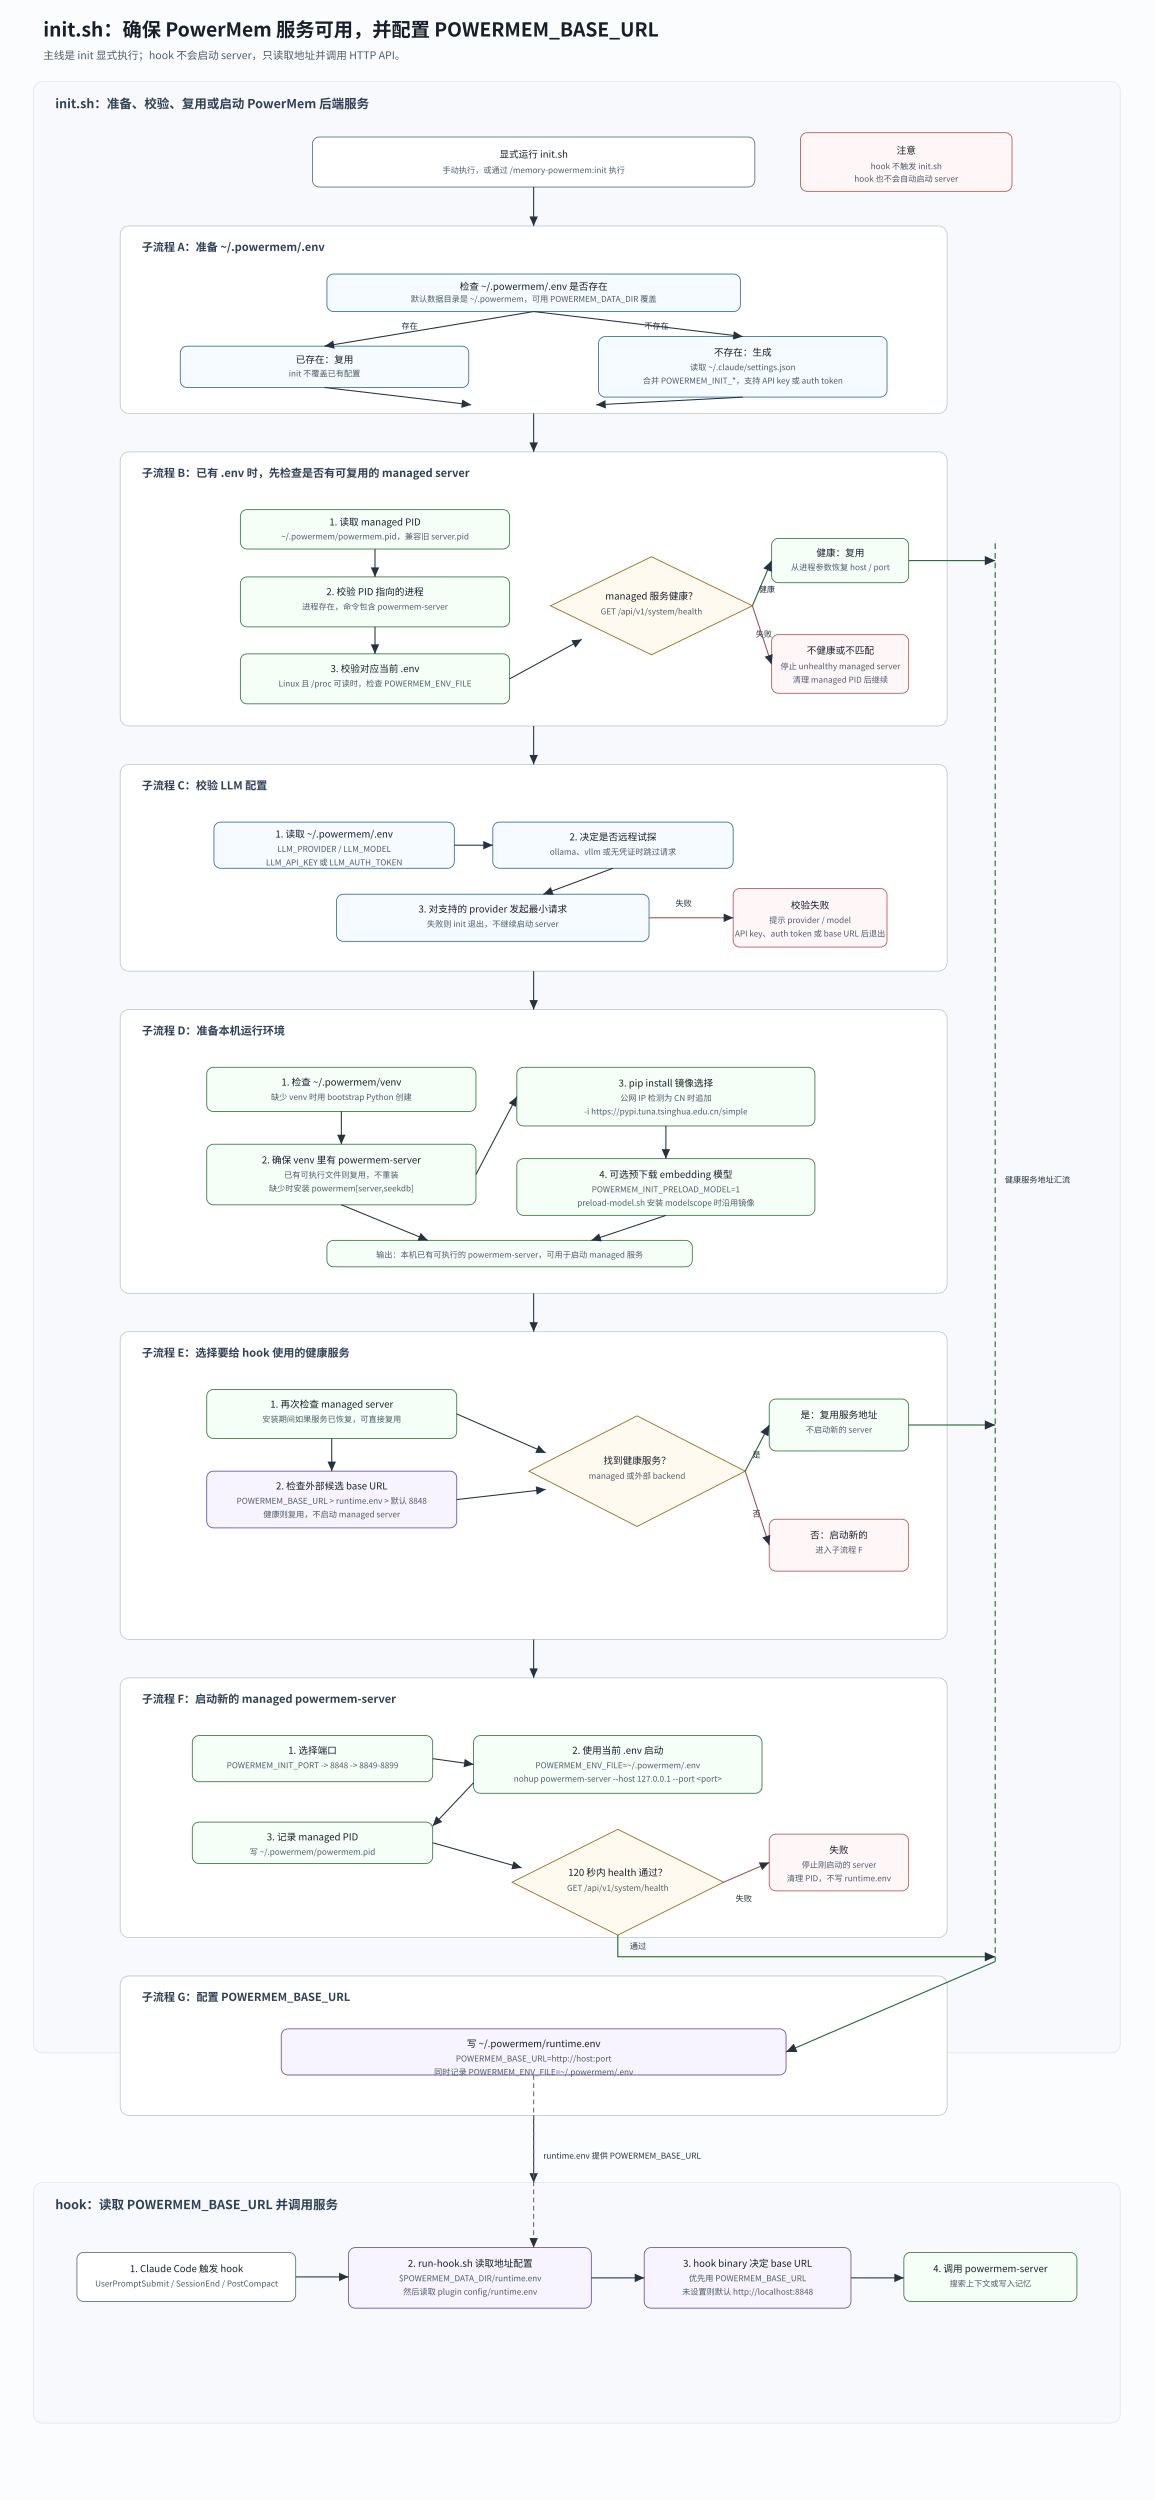
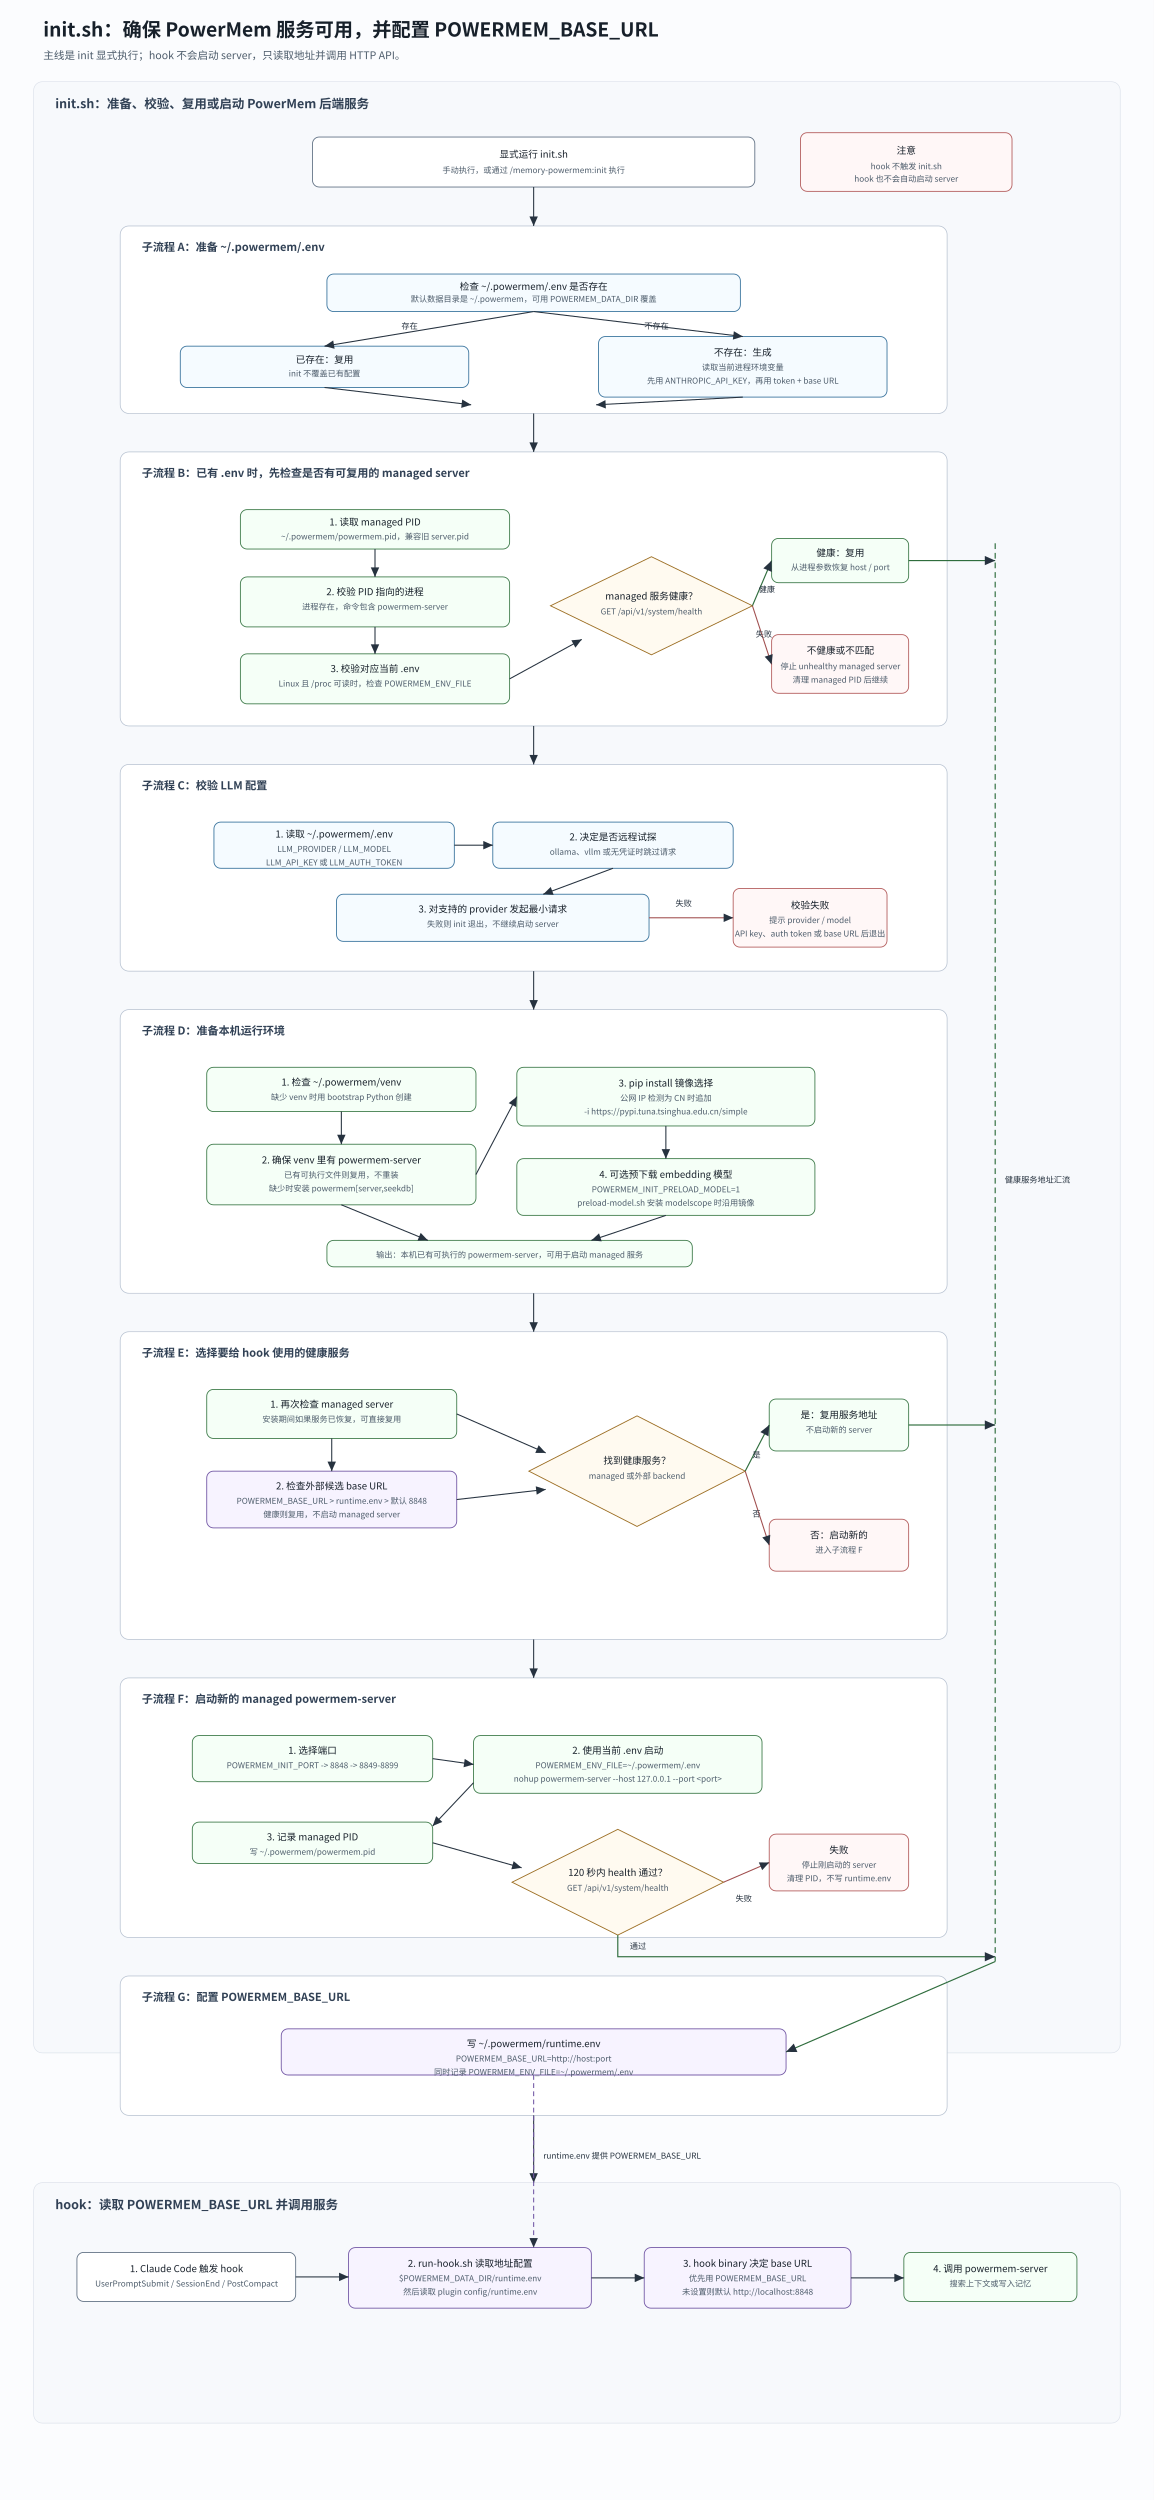
<svg xmlns="http://www.w3.org/2000/svg" width="2400" height="5200" viewBox="0 0 2400 5200" role="img" aria-labelledby="title desc">
  <defs>
    <marker id="arrow" markerWidth="12" markerHeight="12" refX="9" refY="4" orient="auto" markerUnits="strokeWidth">
      <path d="M0,0 L9,4 L0,8 Z" fill="#26323f" />
    </marker>
    <style>
      .title { font-family: "Droid Sans Fallback", "Noto Sans CJK SC", "PingFang SC", "Microsoft YaHei", Arial, sans-serif; font-size: 40px; font-weight: 700; fill: #17202a; }
      .subtitle { font-family: "Droid Sans Fallback", "Noto Sans CJK SC", "PingFang SC", "Microsoft YaHei", Arial, sans-serif; font-size: 22px; fill: #4c5b6a; }
      .section-title { font-family: "Droid Sans Fallback", "Noto Sans CJK SC", "PingFang SC", "Microsoft YaHei", Arial, sans-serif; font-size: 26px; font-weight: 700; fill: #314155; }
      .sub-title { font-family: "Droid Sans Fallback", "Noto Sans CJK SC", "PingFang SC", "Microsoft YaHei", Arial, sans-serif; font-size: 23px; font-weight: 700; fill: #314155; }
      .text { font-family: "Droid Sans Fallback", "Noto Sans CJK SC", "PingFang SC", "Microsoft YaHei", Arial, sans-serif; font-size: 20px; fill: #17202a; }
      .small { font-family: "Droid Sans Fallback", "Noto Sans CJK SC", "PingFang SC", "Microsoft YaHei", Arial, sans-serif; font-size: 17px; fill: #4c5b6a; }
      .label { font-family: "Droid Sans Fallback", "Noto Sans CJK SC", "PingFang SC", "Microsoft YaHei", Arial, sans-serif; font-size: 17px; fill: #26323f; }
      .section { fill: #f7f9fc; stroke: #d8dee8; stroke-width: 1.2; rx: 18; }
      .subflow { fill: #ffffff; stroke: #b5c0cf; stroke-width: 1.5; rx: 18; }
      .box { fill: #ffffff; stroke: #617184; stroke-width: 1.8; rx: 14; }
      .config { fill: #f5fbff; stroke: #39739d; stroke-width: 1.8; rx: 14; }
      .service { fill: #f5fff7; stroke: #3d7a49; stroke-width: 1.8; rx: 14; }
      .runtime { fill: #f7f3ff; stroke: #7156a4; stroke-width: 1.8; rx: 14; }
      .warn { fill: #fff7f7; stroke: #b35c5c; stroke-width: 1.8; rx: 14; }
      .decision { fill: #fffaf0; stroke: #9a6b1f; stroke-width: 1.8; }
      .line { fill: none; stroke: #26323f; stroke-width: 2.2; marker-end: url(#arrow); }
      .plain-line { fill: none; stroke: #26323f; stroke-width: 2.2; }
      .dash { fill: none; stroke: #7156a4; stroke-width: 2.2; stroke-dasharray: 10 7; marker-end: url(#arrow); }
      .success-line { fill: none; stroke: #2f6d3d; stroke-width: 2.4; marker-end: url(#arrow); }
      .success-bus { fill: none; stroke: #2f6d3d; stroke-width: 2.4; stroke-dasharray: 12 8; }
      .fail-line { fill: none; stroke: #9f4d4d; stroke-width: 2.2; marker-end: url(#arrow); }
    </style>
  </defs>
  <rect x="0" y="0" width="2400" height="5200" fill="#fbfcfe" />
  <text x="90" y="76" class="title">init.sh：确保 PowerMem 服务可用，并配置 POWERMEM_BASE_URL</text>
  <text x="90" y="123" class="subtitle">主线是 init 显式执行；hook 不会启动 server，只读取地址并调用 HTTP API。</text>
  <rect x="70" y="170" width="2260" height="4100" class="section" />
  <text x="115" y="225" class="section-title">init.sh：准备、校验、复用或启动 PowerMem 后端服务</text>
  <rect x="650" y="285" width="920" height="104" class="box" />
  <text x="1110" y="328" text-anchor="middle" class="text">显式运行 init.sh</text>
  <text x="1110" y="360" text-anchor="middle" class="small">手动执行，或通过 /memory-powermem:init 执行</text>
  <rect x="1665" y="276" width="440" height="122" class="warn" />
  <text x="1885" y="320" text-anchor="middle" class="text">注意</text>
  <text x="1885" y="352" text-anchor="middle" class="small">hook 不触发 init.sh</text>
  <text x="1885" y="378" text-anchor="middle" class="small">hook 也不会自动启动 server</text>
  <path class="success-bus" d="M2070,1130 L2070,4080" />
  <text x="2090" y="2460" class="label">健康服务地址汇流</text>
  <rect x="250" y="470" width="1720" height="390" class="subflow" />
  <text x="295" y="522" class="sub-title">子流程 A：准备 ~/.powermem/.env</text>
  <rect x="680" y="570" width="860" height="78" class="config" />
  <text x="1110" y="603" text-anchor="middle" class="text">检查 ~/.powermem/.env 是否存在</text>
  <text x="1110" y="628" text-anchor="middle" class="small">默认数据目录是 ~/.powermem，可用 POWERMEM_DATA_DIR 覆盖</text>
  <rect x="375" y="720" width="600" height="86" class="config" />
  <text x="675" y="755" text-anchor="middle" class="text">已存在：复用</text>
  <text x="675" y="783" text-anchor="middle" class="small">init 不覆盖已有配置</text>
  <rect x="1245" y="700" width="600" height="126" class="config" />
  <text x="1545" y="740" text-anchor="middle" class="text">不存在：生成</text>
-   <text x="1545" y="770" text-anchor="middle" class="small">读取 ~/.claude/settings.json</text>
-   <text x="1545" y="798" text-anchor="middle" class="small">合并 POWERMEM_INIT_*，支持 API key 或 auth token</text>
+   <text x="1545" y="770" text-anchor="middle" class="small">读取当前进程环境变量</text>
+   <text x="1545" y="798" text-anchor="middle" class="small">先用 ANTHROPIC_API_KEY，再用 token + base URL</text>
  <rect x="250" y="940" width="1720" height="570" class="subflow" />
  <text x="295" y="992" class="sub-title">子流程 B：已有 .env 时，先检查是否有可复用的 managed server</text>
  <rect x="500" y="1060" width="560" height="82" class="service" />
  <text x="780" y="1093" text-anchor="middle" class="text">1. 读取 managed PID</text>
  <text x="780" y="1122" text-anchor="middle" class="small">~/.powermem/powermem.pid，兼容旧 server.pid</text>
  <rect x="500" y="1200" width="560" height="104" class="service" />
  <text x="780" y="1238" text-anchor="middle" class="text">2. 校验 PID 指向的进程</text>
  <text x="780" y="1268" text-anchor="middle" class="small">进程存在，命令包含 powermem-server</text>
  <rect x="500" y="1360" width="560" height="104" class="service" />
  <text x="780" y="1398" text-anchor="middle" class="text">3. 校验对应当前 .env</text>
  <text x="780" y="1428" text-anchor="middle" class="small">Linux 且 /proc 可读时，检查 POWERMEM_ENV_FILE</text>
  <path d="M1355,1158 L1565,1260 L1355,1362 L1145,1260 Z" class="decision" />
  <text x="1355" y="1247" text-anchor="middle" class="text">managed 服务健康？</text>
  <text x="1355" y="1278" text-anchor="middle" class="small">GET /api/v1/system/health</text>
  <rect x="1605" y="1120" width="285" height="92" class="service" />
  <text x="1748" y="1157" text-anchor="middle" class="text">健康：复用</text>
  <text x="1748" y="1186" text-anchor="middle" class="small">从进程参数恢复 host / port</text>
  <rect x="1605" y="1320" width="285" height="122" class="warn" />
  <text x="1748" y="1360" text-anchor="middle" class="text">不健康或不匹配</text>
  <text x="1748" y="1392" text-anchor="middle" class="small">停止 unhealthy managed server</text>
  <text x="1748" y="1420" text-anchor="middle" class="small">清理 managed PID 后继续</text>
  <rect x="250" y="1590" width="1720" height="430" class="subflow" />
  <text x="295" y="1642" class="sub-title">子流程 C：校验 LLM 配置</text>
  <rect x="445" y="1710" width="500" height="96" class="config" />
  <text x="695" y="1742" text-anchor="middle" class="text">1. 读取 ~/.powermem/.env</text>
  <text x="695" y="1772" text-anchor="middle" class="small">LLM_PROVIDER / LLM_MODEL</text>
  <text x="695" y="1800" text-anchor="middle" class="small">LLM_API_KEY 或 LLM_AUTH_TOKEN</text>
  <rect x="1025" y="1710" width="500" height="96" class="config" />
  <text x="1275" y="1748" text-anchor="middle" class="text">2. 决定是否远程试探</text>
  <text x="1275" y="1778" text-anchor="middle" class="small">ollama、vllm 或无凭证时跳过请求</text>
  <rect x="700" y="1860" width="650" height="98" class="config" />
  <text x="1025" y="1898" text-anchor="middle" class="text">3. 对支持的 provider 发起最小请求</text>
  <text x="1025" y="1928" text-anchor="middle" class="small">失败则 init 退出，不继续启动 server</text>
  <rect x="1525" y="1848" width="320" height="122" class="warn" />
  <text x="1685" y="1890" text-anchor="middle" class="text">校验失败</text>
  <text x="1685" y="1920" text-anchor="middle" class="small">提示 provider / model</text>
  <text x="1685" y="1948" text-anchor="middle" class="small">API key、auth token 或 base URL 后退出</text>
  <rect x="250" y="2100" width="1720" height="590" class="subflow" />
  <text x="295" y="2152" class="sub-title">子流程 D：准备本机运行环境</text>
  <rect x="430" y="2220" width="560" height="92" class="service" />
  <text x="710" y="2258" text-anchor="middle" class="text">1. 检查 ~/.powermem/venv</text>
  <text x="710" y="2288" text-anchor="middle" class="small">缺少 venv 时用 bootstrap Python 创建</text>
  <rect x="430" y="2380" width="560" height="126" class="service" />
  <text x="710" y="2420" text-anchor="middle" class="text">2. 确保 venv 里有 powermem-server</text>
  <text x="710" y="2450" text-anchor="middle" class="small">已有可执行文件则复用，不重装</text>
  <text x="710" y="2478" text-anchor="middle" class="small">缺少时安装 powermem[server,seekdb]</text>
  <rect x="1075" y="2220" width="620" height="122" class="service" />
  <text x="1385" y="2260" text-anchor="middle" class="text">3. pip install 镜像选择</text>
  <text x="1385" y="2290" text-anchor="middle" class="small">公网 IP 检测为 CN 时追加</text>
  <text x="1385" y="2318" text-anchor="middle" class="small">-i https://pypi.tuna.tsinghua.edu.cn/simple</text>
  <rect x="1075" y="2410" width="620" height="118" class="service" />
  <text x="1385" y="2450" text-anchor="middle" class="text">4. 可选预下载 embedding 模型</text>
  <text x="1385" y="2480" text-anchor="middle" class="small">POWERMEM_INIT_PRELOAD_MODEL=1</text>
  <text x="1385" y="2508" text-anchor="middle" class="small">preload-model.sh 安装 modelscope 时沿用镜像</text>
  <rect x="680" y="2580" width="760" height="55" class="service" />
  <text x="1060" y="2616" text-anchor="middle" class="small">输出：本机已有可执行的 powermem-server，可用于启动 managed 服务</text>
  <rect x="250" y="2770" width="1720" height="640" class="subflow" />
  <text x="295" y="2822" class="sub-title">子流程 E：选择要给 hook 使用的健康服务</text>
  <rect x="430" y="2890" width="520" height="102" class="service" />
  <text x="690" y="2928" text-anchor="middle" class="text">1. 再次检查 managed server</text>
  <text x="690" y="2958" text-anchor="middle" class="small">安装期间如果服务已恢复，可直接复用</text>
  <rect x="430" y="3060" width="520" height="118" class="runtime" />
  <text x="690" y="3098" text-anchor="middle" class="text">2. 检查外部候选 base URL</text>
  <text x="690" y="3128" text-anchor="middle" class="small">POWERMEM_BASE_URL &gt; runtime.env &gt; 默认 8848</text>
  <text x="690" y="3156" text-anchor="middle" class="small">健康则复用，不启动 managed server</text>
  <path d="M1325,2945 L1550,3060 L1325,3175 L1100,3060 Z" class="decision" />
  <text x="1325" y="3045" text-anchor="middle" class="text">找到健康服务？</text>
  <text x="1325" y="3076" text-anchor="middle" class="small">managed 或外部 backend</text>
  <rect x="1600" y="2910" width="290" height="108" class="service" />
  <text x="1745" y="2950" text-anchor="middle" class="text">是：复用服务地址</text>
  <text x="1745" y="2980" text-anchor="middle" class="small">不启动新的 server</text>
  <rect x="1600" y="3160" width="290" height="108" class="warn" />
  <text x="1745" y="3200" text-anchor="middle" class="text">否：启动新的</text>
  <text x="1745" y="3230" text-anchor="middle" class="small">进入子流程 F</text>
  <rect x="250" y="3490" width="1720" height="540" class="subflow" />
  <text x="295" y="3542" class="sub-title">子流程 F：启动新的 managed powermem-server</text>
  <rect x="400" y="3610" width="500" height="96" class="service" />
  <text x="650" y="3648" text-anchor="middle" class="text">1. 选择端口</text>
  <text x="650" y="3678" text-anchor="middle" class="small">POWERMEM_INIT_PORT -&gt; 8848 -&gt; 8849-8899</text>
  <rect x="985" y="3610" width="600" height="120" class="service" />
  <text x="1285" y="3648" text-anchor="middle" class="text">2. 使用当前 .env 启动</text>
  <text x="1285" y="3678" text-anchor="middle" class="small">POWERMEM_ENV_FILE=~/.powermem/.env</text>
  <text x="1285" y="3706" text-anchor="middle" class="small">nohup powermem-server --host 127.0.0.1 --port &lt;port&gt;</text>
  <rect x="400" y="3790" width="500" height="86" class="service" />
  <text x="650" y="3828" text-anchor="middle" class="text">3. 记录 managed PID</text>
  <text x="650" y="3858" text-anchor="middle" class="small">写 ~/.powermem/powermem.pid</text>
  <path d="M1285,3805 L1505,3915 L1285,4025 L1065,3915 Z" class="decision" />
  <text x="1285" y="3902" text-anchor="middle" class="text">120 秒内 health 通过？</text>
  <text x="1285" y="3933" text-anchor="middle" class="small">GET /api/v1/system/health</text>
  <rect x="1600" y="3815" width="290" height="118" class="warn" />
  <text x="1745" y="3855" text-anchor="middle" class="text">失败</text>
  <text x="1745" y="3885" text-anchor="middle" class="small">停止刚启动的 server</text>
  <text x="1745" y="3913" text-anchor="middle" class="small">清理 PID，不写 runtime.env</text>
  <rect x="250" y="4110" width="1720" height="290" class="subflow" />
  <text x="295" y="4162" class="sub-title">子流程 G：配置 POWERMEM_BASE_URL</text>
  <rect x="585" y="4220" width="1050" height="96" class="runtime" />
  <text x="1110" y="4258" text-anchor="middle" class="text">写 ~/.powermem/runtime.env</text>
  <text x="1110" y="4288" text-anchor="middle" class="small">POWERMEM_BASE_URL=http://host:port</text>
  <text x="1110" y="4316" text-anchor="middle" class="small">同时记录 POWERMEM_ENV_FILE=~/.powermem/.env</text>
  <rect x="70" y="4540" width="2260" height="500" class="section" />
  <text x="115" y="4595" class="section-title">hook：读取 POWERMEM_BASE_URL 并调用服务</text>
  <rect x="160" y="4685" width="455" height="102" class="box" />
  <text x="388" y="4726" text-anchor="middle" class="text">1. Claude Code 触发 hook</text>
  <text x="388" y="4756" text-anchor="middle" class="small">UserPromptSubmit / SessionEnd / PostCompact</text>
  <rect x="725" y="4675" width="505" height="126" class="runtime" />
  <text x="978" y="4715" text-anchor="middle" class="text">2. run-hook.sh 读取地址配置</text>
  <text x="978" y="4745" text-anchor="middle" class="small">$POWERMEM_DATA_DIR/runtime.env</text>
  <text x="978" y="4773" text-anchor="middle" class="small">然后读取 plugin config/runtime.env</text>
  <rect x="1340" y="4675" width="430" height="126" class="runtime" />
  <text x="1555" y="4715" text-anchor="middle" class="text">3. hook binary 决定 base URL</text>
  <text x="1555" y="4745" text-anchor="middle" class="small">优先用 POWERMEM_BASE_URL</text>
  <text x="1555" y="4773" text-anchor="middle" class="small">未设置则默认 http://localhost:8848</text>
  <rect x="1880" y="4685" width="360" height="102" class="service" />
  <text x="2060" y="4726" text-anchor="middle" class="text">4. 调用 powermem-server</text>
  <text x="2060" y="4756" text-anchor="middle" class="small">搜索上下文或写入记忆</text>
  <path class="line" d="M1110,389 L1110,470" />
  <path class="line" d="M1110,860 L1110,940" />
  <path class="line" d="M1110,1510 L1110,1590" />
  <path class="line" d="M1110,2020 L1110,2100" />
  <path class="line" d="M1110,2690 L1110,2770" />
  <path class="line" d="M1110,3410 L1110,3490" />
  <path class="line" d="M1110,4400 L1110,4540" />
  <path class="line" d="M1110,648 L675,720" />
  <text x="835" y="684" class="label">存在</text>
  <path class="line" d="M1110,648 L1545,700" />
  <text x="1340" y="684" class="label">不存在</text>
  <path class="line" d="M675,806 L980,842" />
  <path class="line" d="M1545,826 L1240,842" />
  <path class="line" d="M780,1142 L780,1200" />
  <path class="line" d="M780,1304 L780,1360" />
  <path class="line" d="M1060,1412 L1210,1330" />
  <path class="success-line" d="M1565,1260 L1605,1166" />
  <path class="success-line" d="M1890,1166 L2070,1166" />
  <text x="1578" y="1232" class="label">健康</text>
  <path class="fail-line" d="M1565,1260 L1605,1382" />
  <text x="1572" y="1325" class="label">失败</text>
  <path class="line" d="M945,1758 L1025,1758" />
  <path class="line" d="M1275,1806 L1130,1860" />
  <path class="fail-line" d="M1350,1909 L1525,1909" />
  <text x="1405" y="1885" class="label">失败</text>
  <path class="line" d="M710,2312 L710,2380" />
  <path class="line" d="M990,2443 L1075,2281" />
  <path class="line" d="M1385,2342 L1385,2410" />
  <path class="line" d="M710,2506 L890,2580" />
  <path class="line" d="M1385,2528 L1230,2580" />
  <path class="line" d="M690,2992 L690,3060" />
  <path class="line" d="M950,2941 L1135,3022" />
  <path class="line" d="M950,3119 L1135,3098" />
  <path class="success-line" d="M1550,3060 L1600,2964" />
  <path class="success-line" d="M1890,2964 L2070,2964" />
  <text x="1565" y="3032" class="label">是</text>
  <path class="fail-line" d="M1550,3060 L1600,3214" />
  <text x="1565" y="3155" class="label">否</text>
  <path class="line" d="M900,3658 L985,3670" />
  <path class="line" d="M985,3708 L900,3798" />
  <path class="line" d="M900,3833 L1085,3885" />
  <path class="success-line" d="M1285,4025 L1285,4070 L2070,4070" />
  <text x="1310" y="4054" class="label">通过</text>
  <path class="fail-line" d="M1505,3915 L1600,3874" />
  <text x="1530" y="3955" class="label">失败</text>
  <path class="success-line" d="M2070,4080 L1635,4268" />
  <path class="dash" d="M1110,4316 L1110,4675" />
  <text x="1130" y="4490" class="label">runtime.env 提供 POWERMEM_BASE_URL</text>
  <path class="line" d="M615,4736 L725,4736" />
  <path class="line" d="M1230,4738 L1340,4738" />
  <path class="line" d="M1770,4738 L1880,4738" />
</svg>
